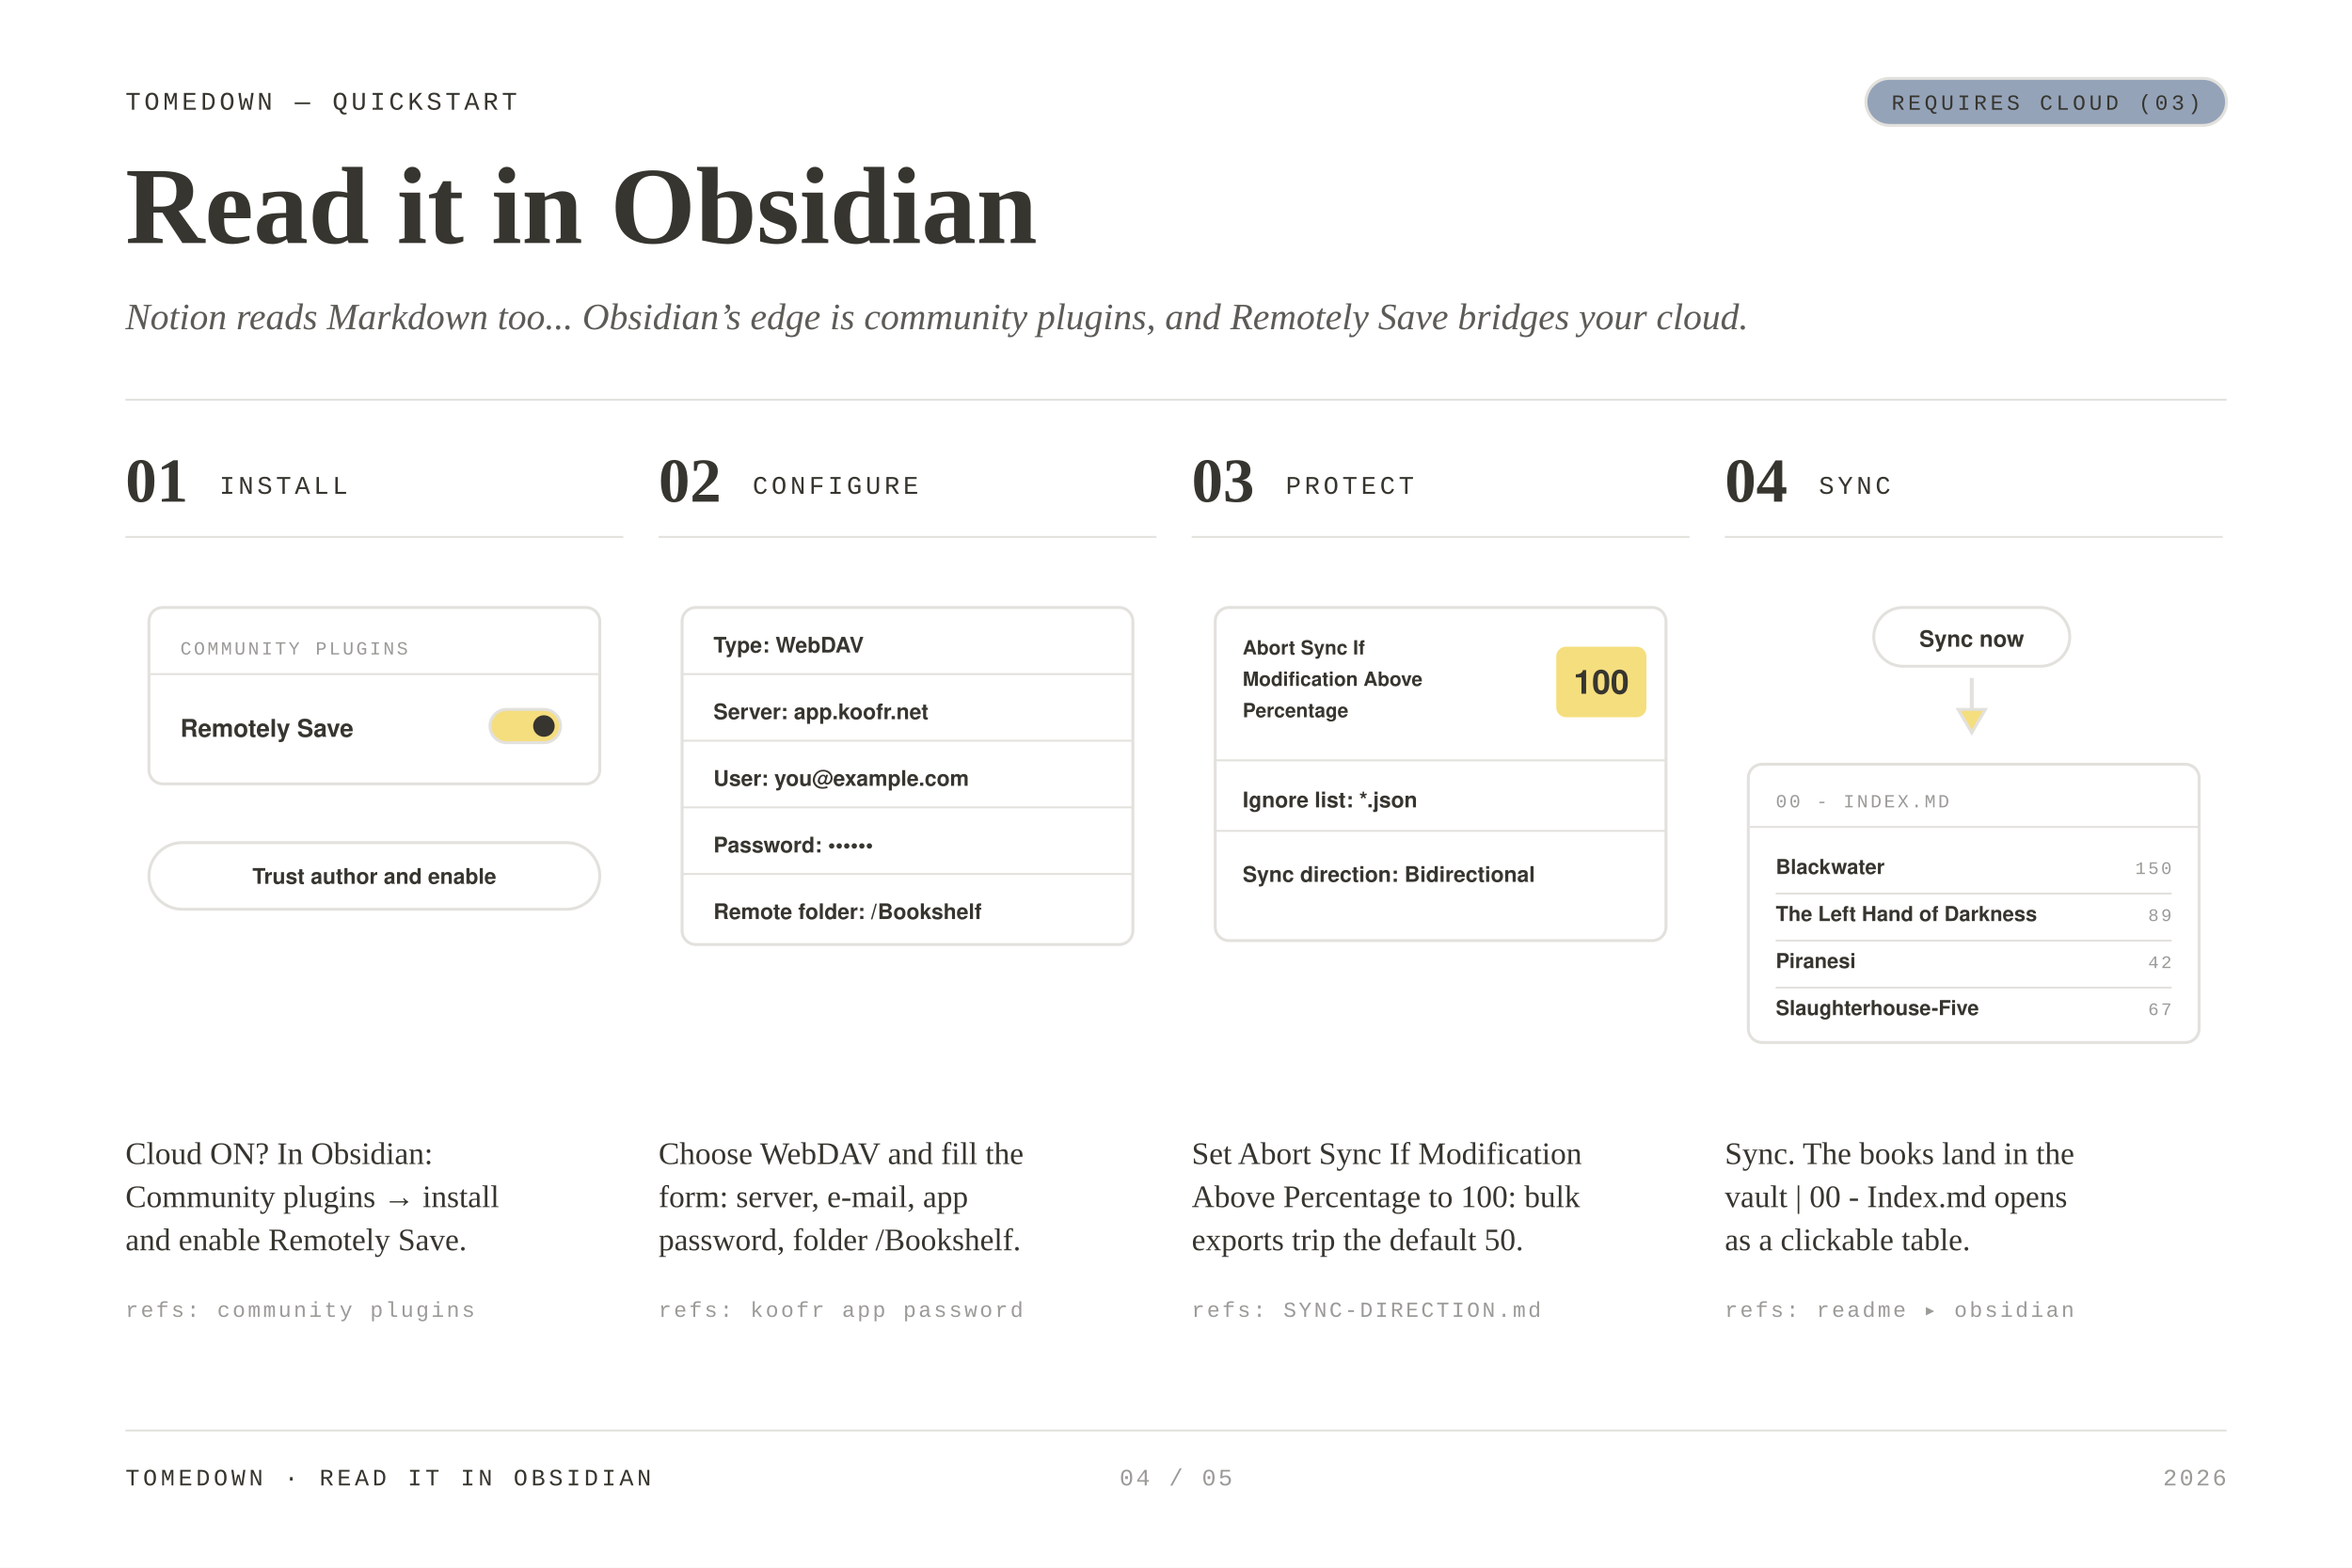
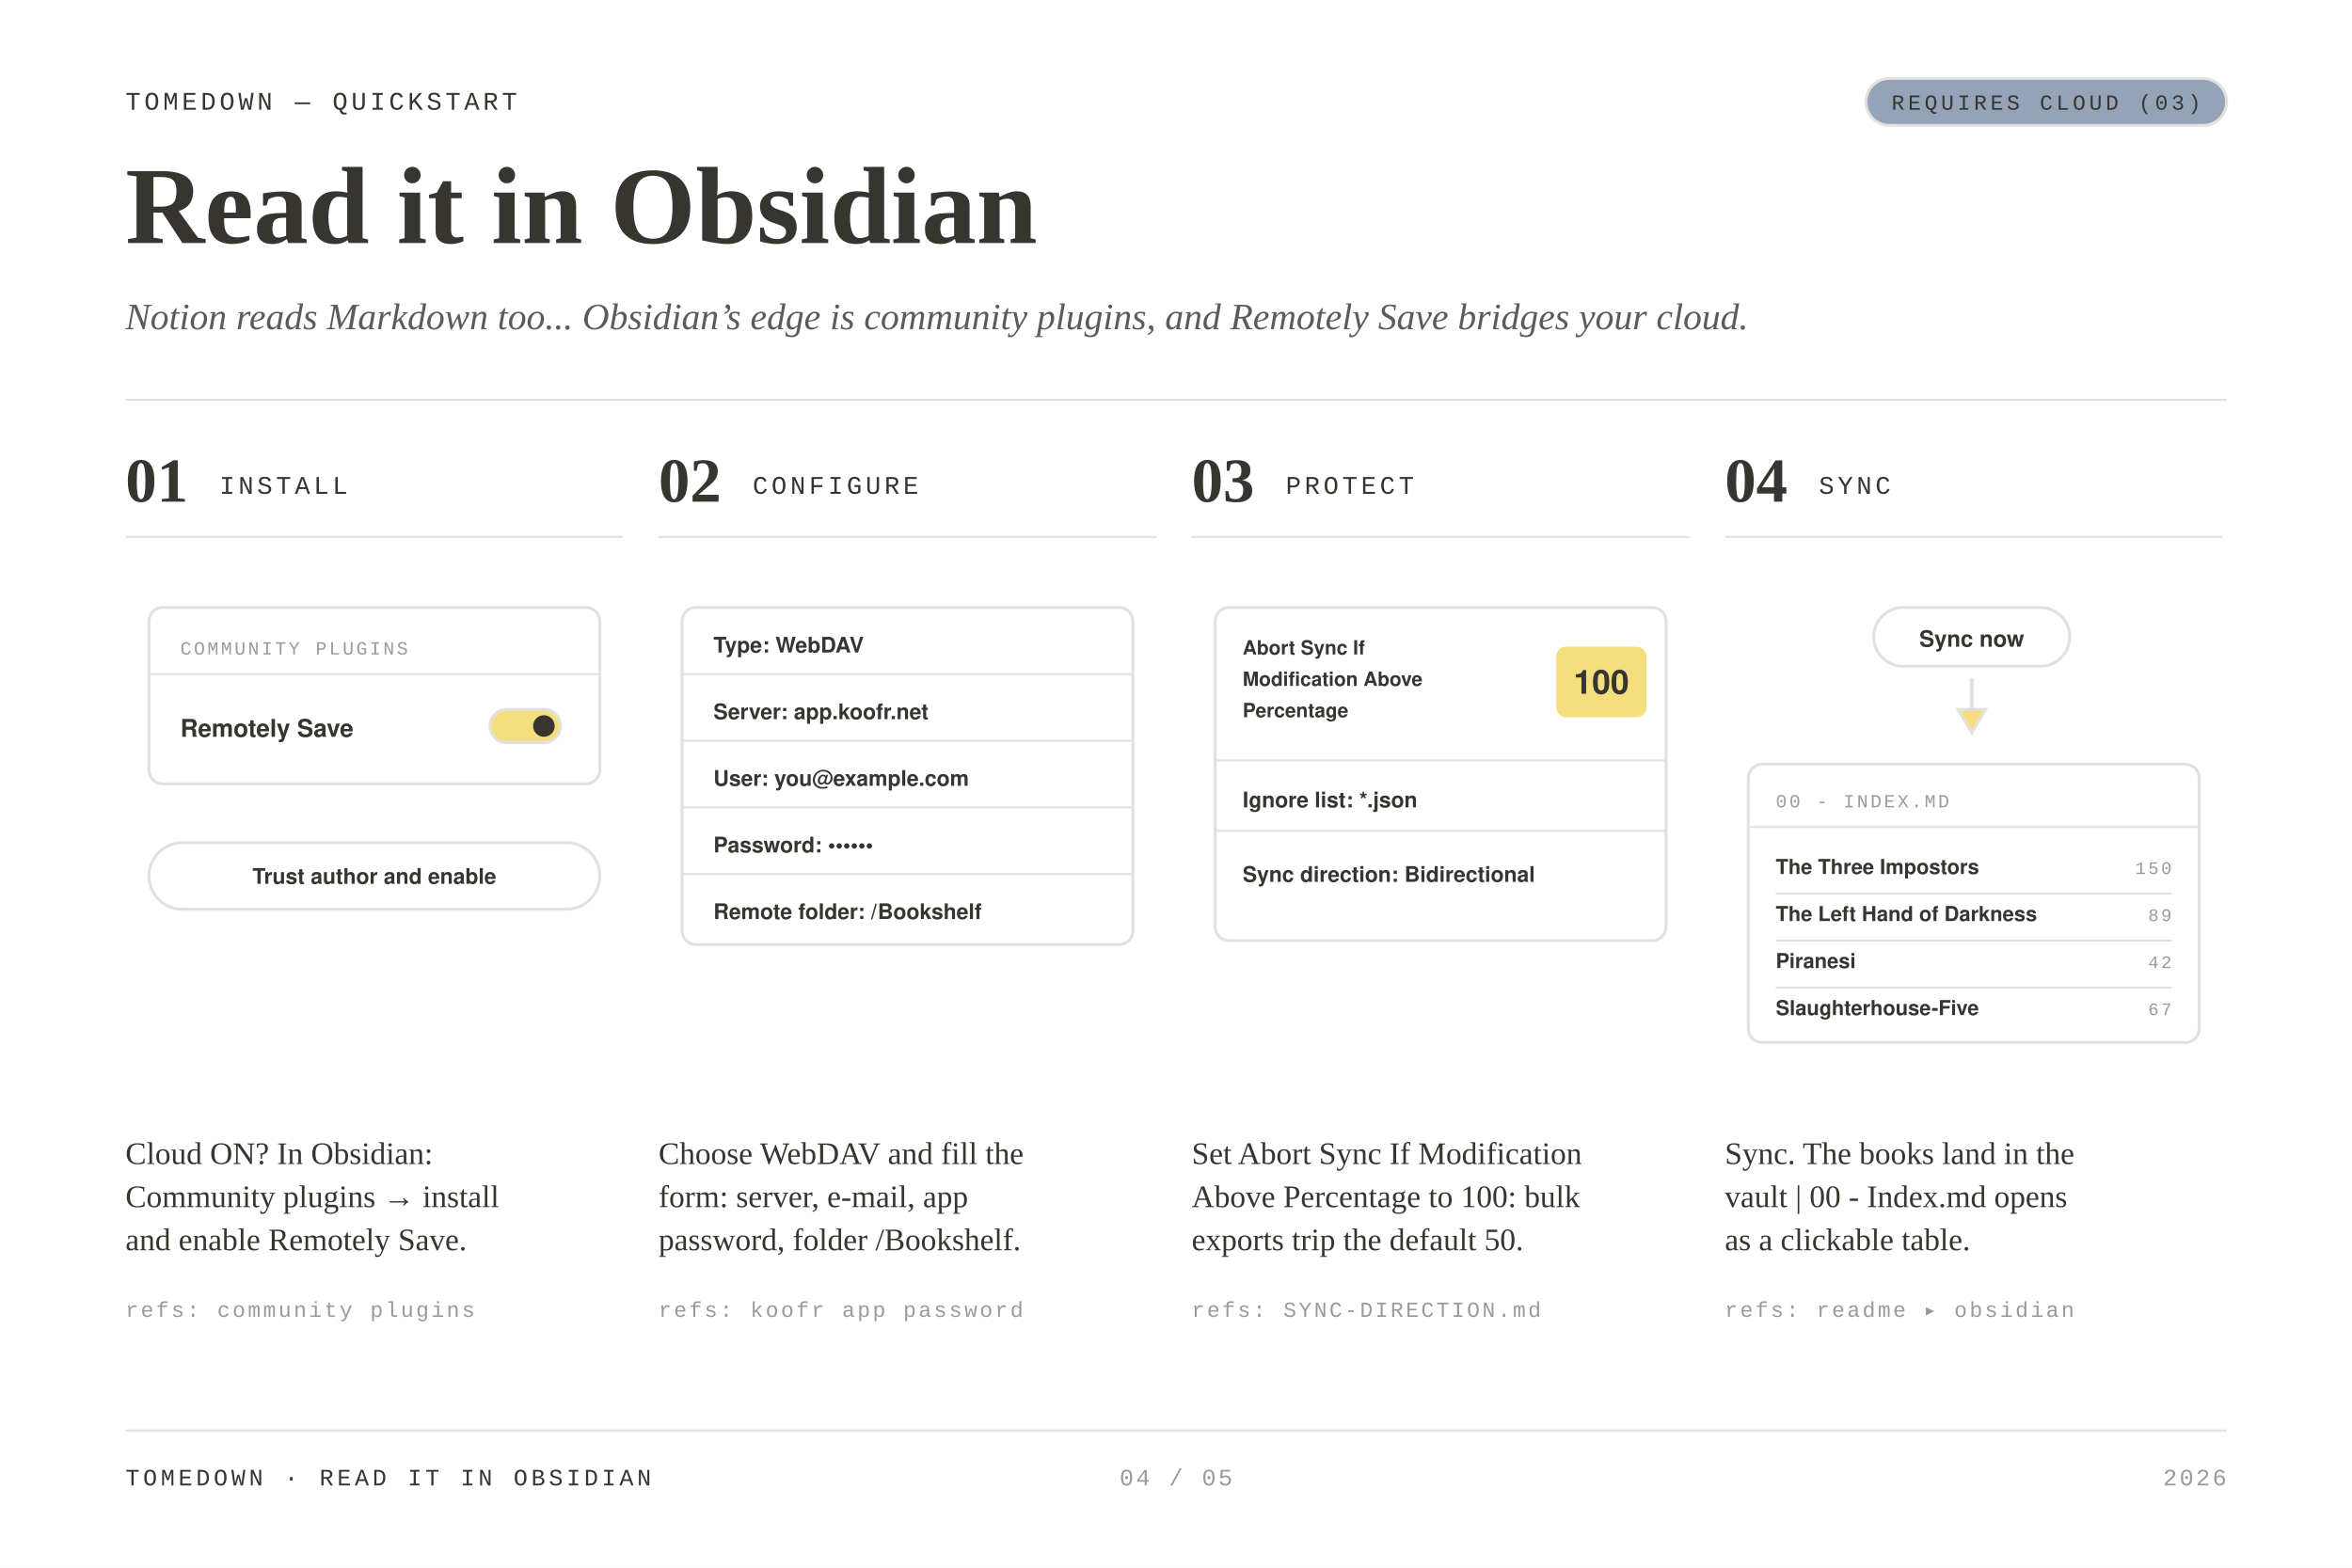
<svg xmlns="http://www.w3.org/2000/svg" width="1740" height="1160" viewBox="0 0 1200 800" role="img" aria-label="Tomedown quickstart tutorial 04 — Read it in Obsidian: install Remotely Save, configure WebDAV, set the abort guard to 100, sync and open the index">
  <style>
    .display { font-family: Georgia, "Times New Roman", serif; font-weight: 700; fill: #37352F; }
    .deck    { font-family: Georgia, "Times New Roman", serif; font-style: italic; fill: #5C5B57; }
    .label   { font-family: "SF Mono", Menlo, Consolas, "Liberation Mono", monospace; letter-spacing: 1.8px; fill: #37352F; }
    .labelm  { font-family: "SF Mono", Menlo, Consolas, "Liberation Mono", monospace; letter-spacing: 1.2px; fill: #9B9A97; }
    .body    { font-family: Georgia, "Times New Roman", serif; fill: #37352F; }
    .menu    { font-family: "Helvetica Neue", Helvetica, Arial, sans-serif; font-weight: 700; fill: #37352F; }
    .code    { font-family: "SF Mono", Menlo, Consolas, "Liberation Mono", monospace; fill: #37352F; }
    .rule    { stroke: #E3E1DD; stroke-width: 1; }
    .hair    { stroke: #E3E1DD; stroke-width: 1; opacity: 1; }
    .card    { fill: #FFFFFF; stroke: #E3E1DD; stroke-width: 1.5; }
    .skel    { fill: #E3E1DD; }
    .accent  { fill: #F5DE7E; }
  </style>
  <rect width="1200" height="800" fill="#FFFFFF" />
  <text class="label" x="64" y="56" font-size="13">TOMEDOWN — QUICKSTART</text>
  <rect x="952" y="40" width="184" height="24" rx="12" fill="#94A3B8" stroke="#E3E1DD" stroke-width="1.5" />
  <text class="label" x="1044" y="56" font-size="11" text-anchor="middle">REQUIRES CLOUD (03)</text>
  <text class="display" x="64" y="124" font-size="56">Read it in Obsidian</text>
  <text class="deck" x="64" y="168" font-size="19">Notion reads Markdown too... Obsidian’s edge is community plugins, and Remotely Save bridges your cloud.</text>
  <line class="rule" x1="64" y1="204" x2="1136" y2="204" />
  <text class="display" x="64" y="256" font-size="32">01</text>
  <text class="label" x="112" y="252" font-size="13">INSTALL</text>
  <line class="hair" x1="64" y1="274" x2="318" y2="274" />
  <rect class="card" x="76" y="310" width="230" height="90" rx="7" />
  <text class="labelm" x="92" y="334" font-size="9.5">COMMUNITY PLUGINS</text>
  <line class="hair" x1="76" y1="344" x2="306" y2="344" />
  <text class="menu" x="92" y="376" font-size="12.5">Remotely Save</text>
  <rect x="250" y="362" width="36" height="17" rx="8.5" fill="#F5DE7E" stroke="#E3E1DD" stroke-width="1.5" />
  <circle cx="277.5" cy="370.5" r="5.5" fill="#37352F" />
  <rect x="76" y="430" width="230" height="34" rx="17" fill="#FFFFFF" stroke="#E3E1DD" stroke-width="1.5" />
  <text class="menu" x="191" y="451" font-size="11" text-anchor="middle">Trust author and enable</text>
  <text class="body" x="64" y="594" font-size="16">Cloud ON? In Obsidian:</text>
  <text class="body" x="64" y="616" font-size="16">Community plugins → install</text>
  <text class="body" x="64" y="638" font-size="16">and enable Remotely Save.</text>
  <text class="labelm" x="64" y="672" font-size="11">refs: community plugins</text>
  <text class="display" x="336" y="256" font-size="32">02</text>
  <text class="label" x="384" y="252" font-size="13">CONFIGURE</text>
  <line class="hair" x1="336" y1="274" x2="590" y2="274" />
  <rect class="card" x="348" y="310" width="230" height="172" rx="7" />
  <line class="hair" x1="348" y1="344" x2="578" y2="344" />
  <line class="hair" x1="348" y1="378" x2="578" y2="378" />
  <line class="hair" x1="348" y1="412" x2="578" y2="412" />
  <line class="hair" x1="348" y1="446" x2="578" y2="446" />
  <text class="menu" x="364" y="333" font-size="11">Type: WebDAV</text>
  <text class="menu" x="364" y="367" font-size="11">Server: app.koofr.net</text>
  <text class="menu" x="364" y="401" font-size="11">User: you@example.com</text>
  <text class="menu" x="364" y="435" font-size="11">Password: ••••••</text>
  <text class="menu" x="364" y="469" font-size="11">Remote folder: /Bookshelf</text>
  <text class="body" x="336" y="594" font-size="16">Choose WebDAV and fill the</text>
  <text class="body" x="336" y="616" font-size="16">form: server, e-mail, app</text>
  <text class="body" x="336" y="638" font-size="16">password, folder /Bookshelf.</text>
  <text class="labelm" x="336" y="672" font-size="11">refs: koofr app password</text>
  <text class="display" x="608" y="256" font-size="32">03</text>
  <text class="label" x="656" y="252" font-size="13">PROTECT</text>
  <line class="hair" x1="608" y1="274" x2="862" y2="274" />
  <rect class="card" x="620" y="310" width="230" height="170" rx="7" />
  <line class="hair" x1="620" y1="388" x2="850" y2="388" />
  <line class="hair" x1="620" y1="424" x2="850" y2="424" />
  <text class="menu" x="634" y="334" font-size="10">Abort Sync If</text>
  <text class="menu" x="634" y="350" font-size="10">Modification Above</text>
  <text class="menu" x="634" y="366" font-size="10">Percentage</text>
  <rect class="accent" x="794" y="330" width="46" height="36" rx="5" />
  <text class="menu" x="817" y="354" font-size="17" text-anchor="middle">100</text>
  <text class="menu" x="634" y="412" font-size="11">Ignore list: *.json</text>
  <text class="menu" x="634" y="450" font-size="11">Sync direction: Bidirectional</text>
  <text class="body" x="608" y="594" font-size="16">Set Abort Sync If Modification</text>
  <text class="body" x="608" y="616" font-size="16">Above Percentage to 100: bulk</text>
  <text class="body" x="608" y="638" font-size="16">exports trip the default 50.</text>
  <text class="labelm" x="608" y="672" font-size="11">refs: SYNC-DIRECTION.md</text>
  <text class="display" x="880" y="256" font-size="32">04</text>
  <text class="label" x="928" y="252" font-size="13">SYNC</text>
  <line class="hair" x1="880" y1="274" x2="1134" y2="274" />
  <rect x="956" y="310" width="100" height="30" rx="15" fill="#FFFFFF" stroke="#E3E1DD" stroke-width="1.5" />
  <text class="menu" x="1006" y="330" font-size="11.5" text-anchor="middle">Sync now</text>
  <path d="M1006 346 V364" fill="none" stroke="#E3E1DD" stroke-width="2" />
  <path class="accent" d="M999 362 L1006 374 L1013 362 Z" stroke="#E3E1DD" stroke-width="1.5" />
  <rect class="card" x="892" y="390" width="230" height="142" rx="7" />
  <text class="labelm" x="906" y="412" font-size="9.5">00 - INDEX.MD</text>
  <line class="hair" x1="892" y1="422" x2="1122" y2="422" />
-   <text class="menu" x="906" y="446" font-size="10.5">Blackwater</text>
+   <text class="menu" x="906" y="446" font-size="10.5">The Three Impostors</text>
  <text class="labelm" x="1108" y="446" font-size="9" text-anchor="end">150</text>
  <line class="hair" x1="906" y1="456" x2="1108" y2="456" />
  <text class="menu" x="906" y="470" font-size="10.5">The Left Hand of Darkness</text>
  <text class="labelm" x="1108" y="470" font-size="9" text-anchor="end">89</text>
  <line class="hair" x1="906" y1="480" x2="1108" y2="480" />
  <text class="menu" x="906" y="494" font-size="10.5">Piranesi</text>
  <text class="labelm" x="1108" y="494" font-size="9" text-anchor="end">42</text>
  <line class="hair" x1="906" y1="504" x2="1108" y2="504" />
  <text class="menu" x="906" y="518" font-size="10.5">Slaughterhouse-Five</text>
  <text class="labelm" x="1108" y="518" font-size="9" text-anchor="end">67</text>
  <text class="body" x="880" y="594" font-size="16">Sync. The books land in the</text>
  <text class="body" x="880" y="616" font-size="16">vault | 00 - Index.md opens</text>
  <text class="body" x="880" y="638" font-size="16">as a clickable table.</text>
  <text class="labelm" x="880" y="672" font-size="11">refs: readme ▸ obsidian</text>
  <line class="rule" x1="64" y1="730" x2="1136" y2="730" />
  <text class="label" x="64" y="758" font-size="12">TOMEDOWN · READ IT IN OBSIDIAN</text>
  <text class="labelm" x="600" y="758" font-size="12" text-anchor="middle">04 / 05</text>
  <text class="labelm" x="1136" y="758" font-size="12" text-anchor="end">2026</text>
</svg>
